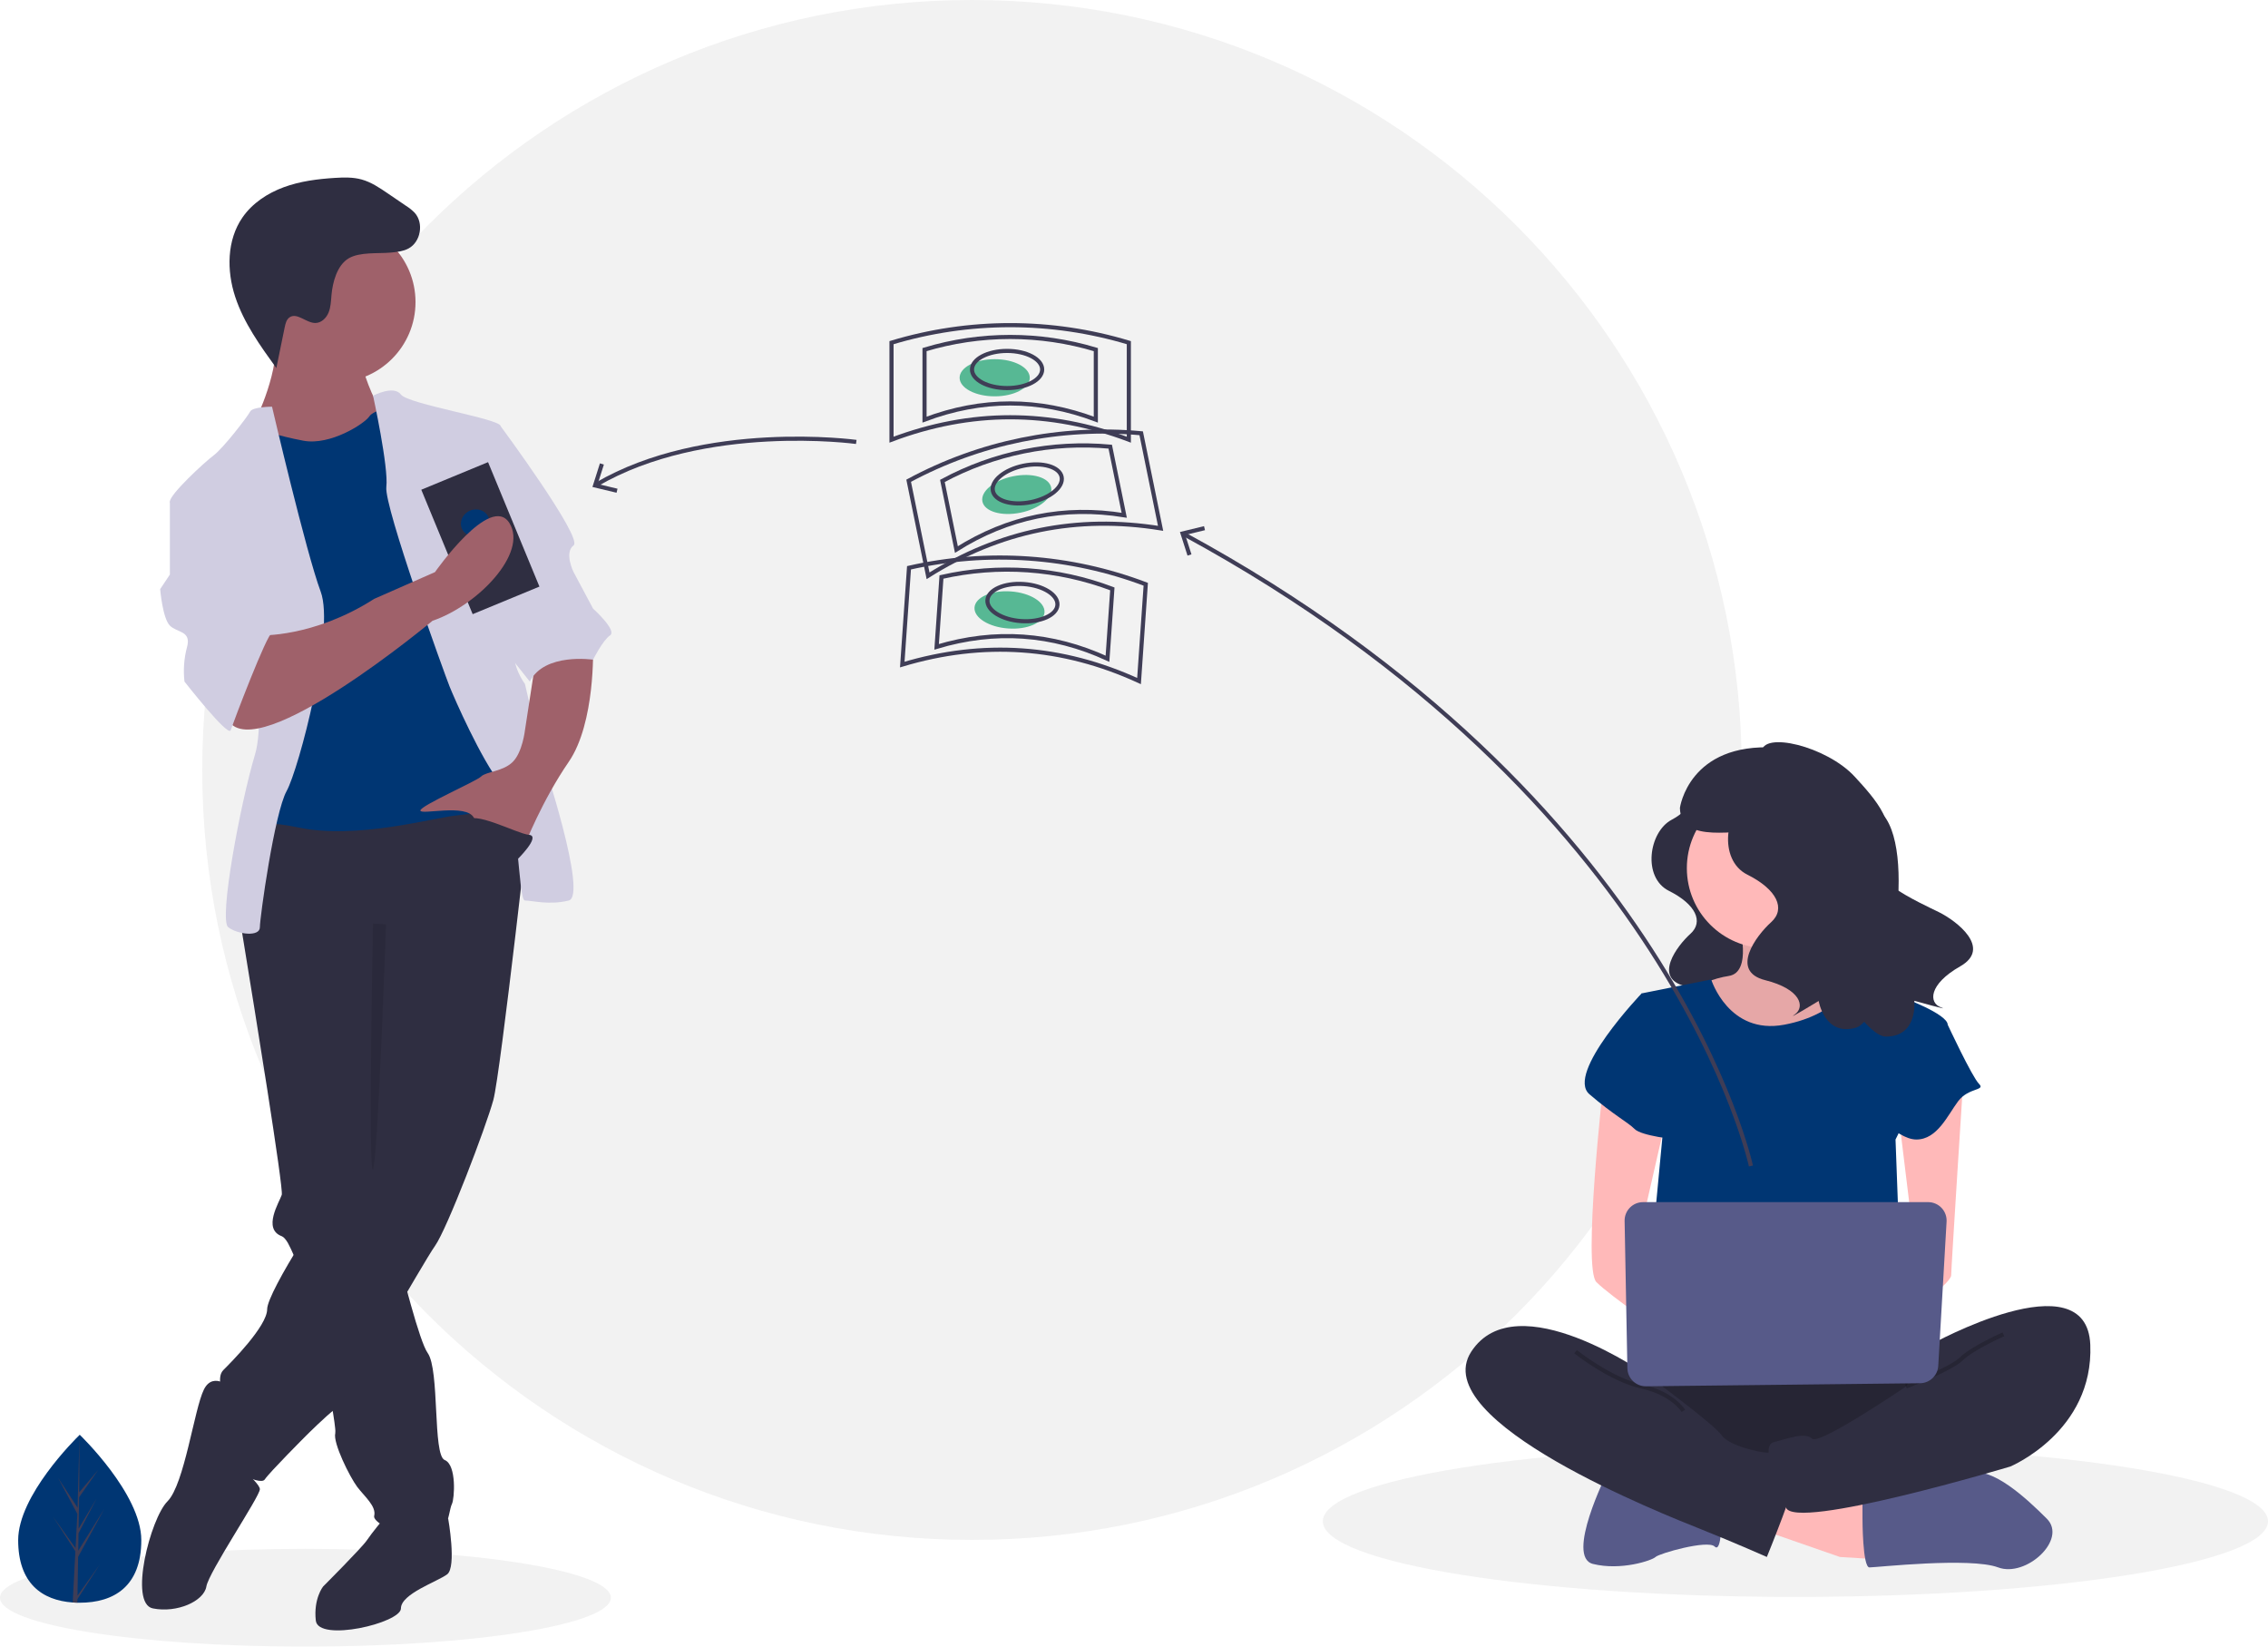
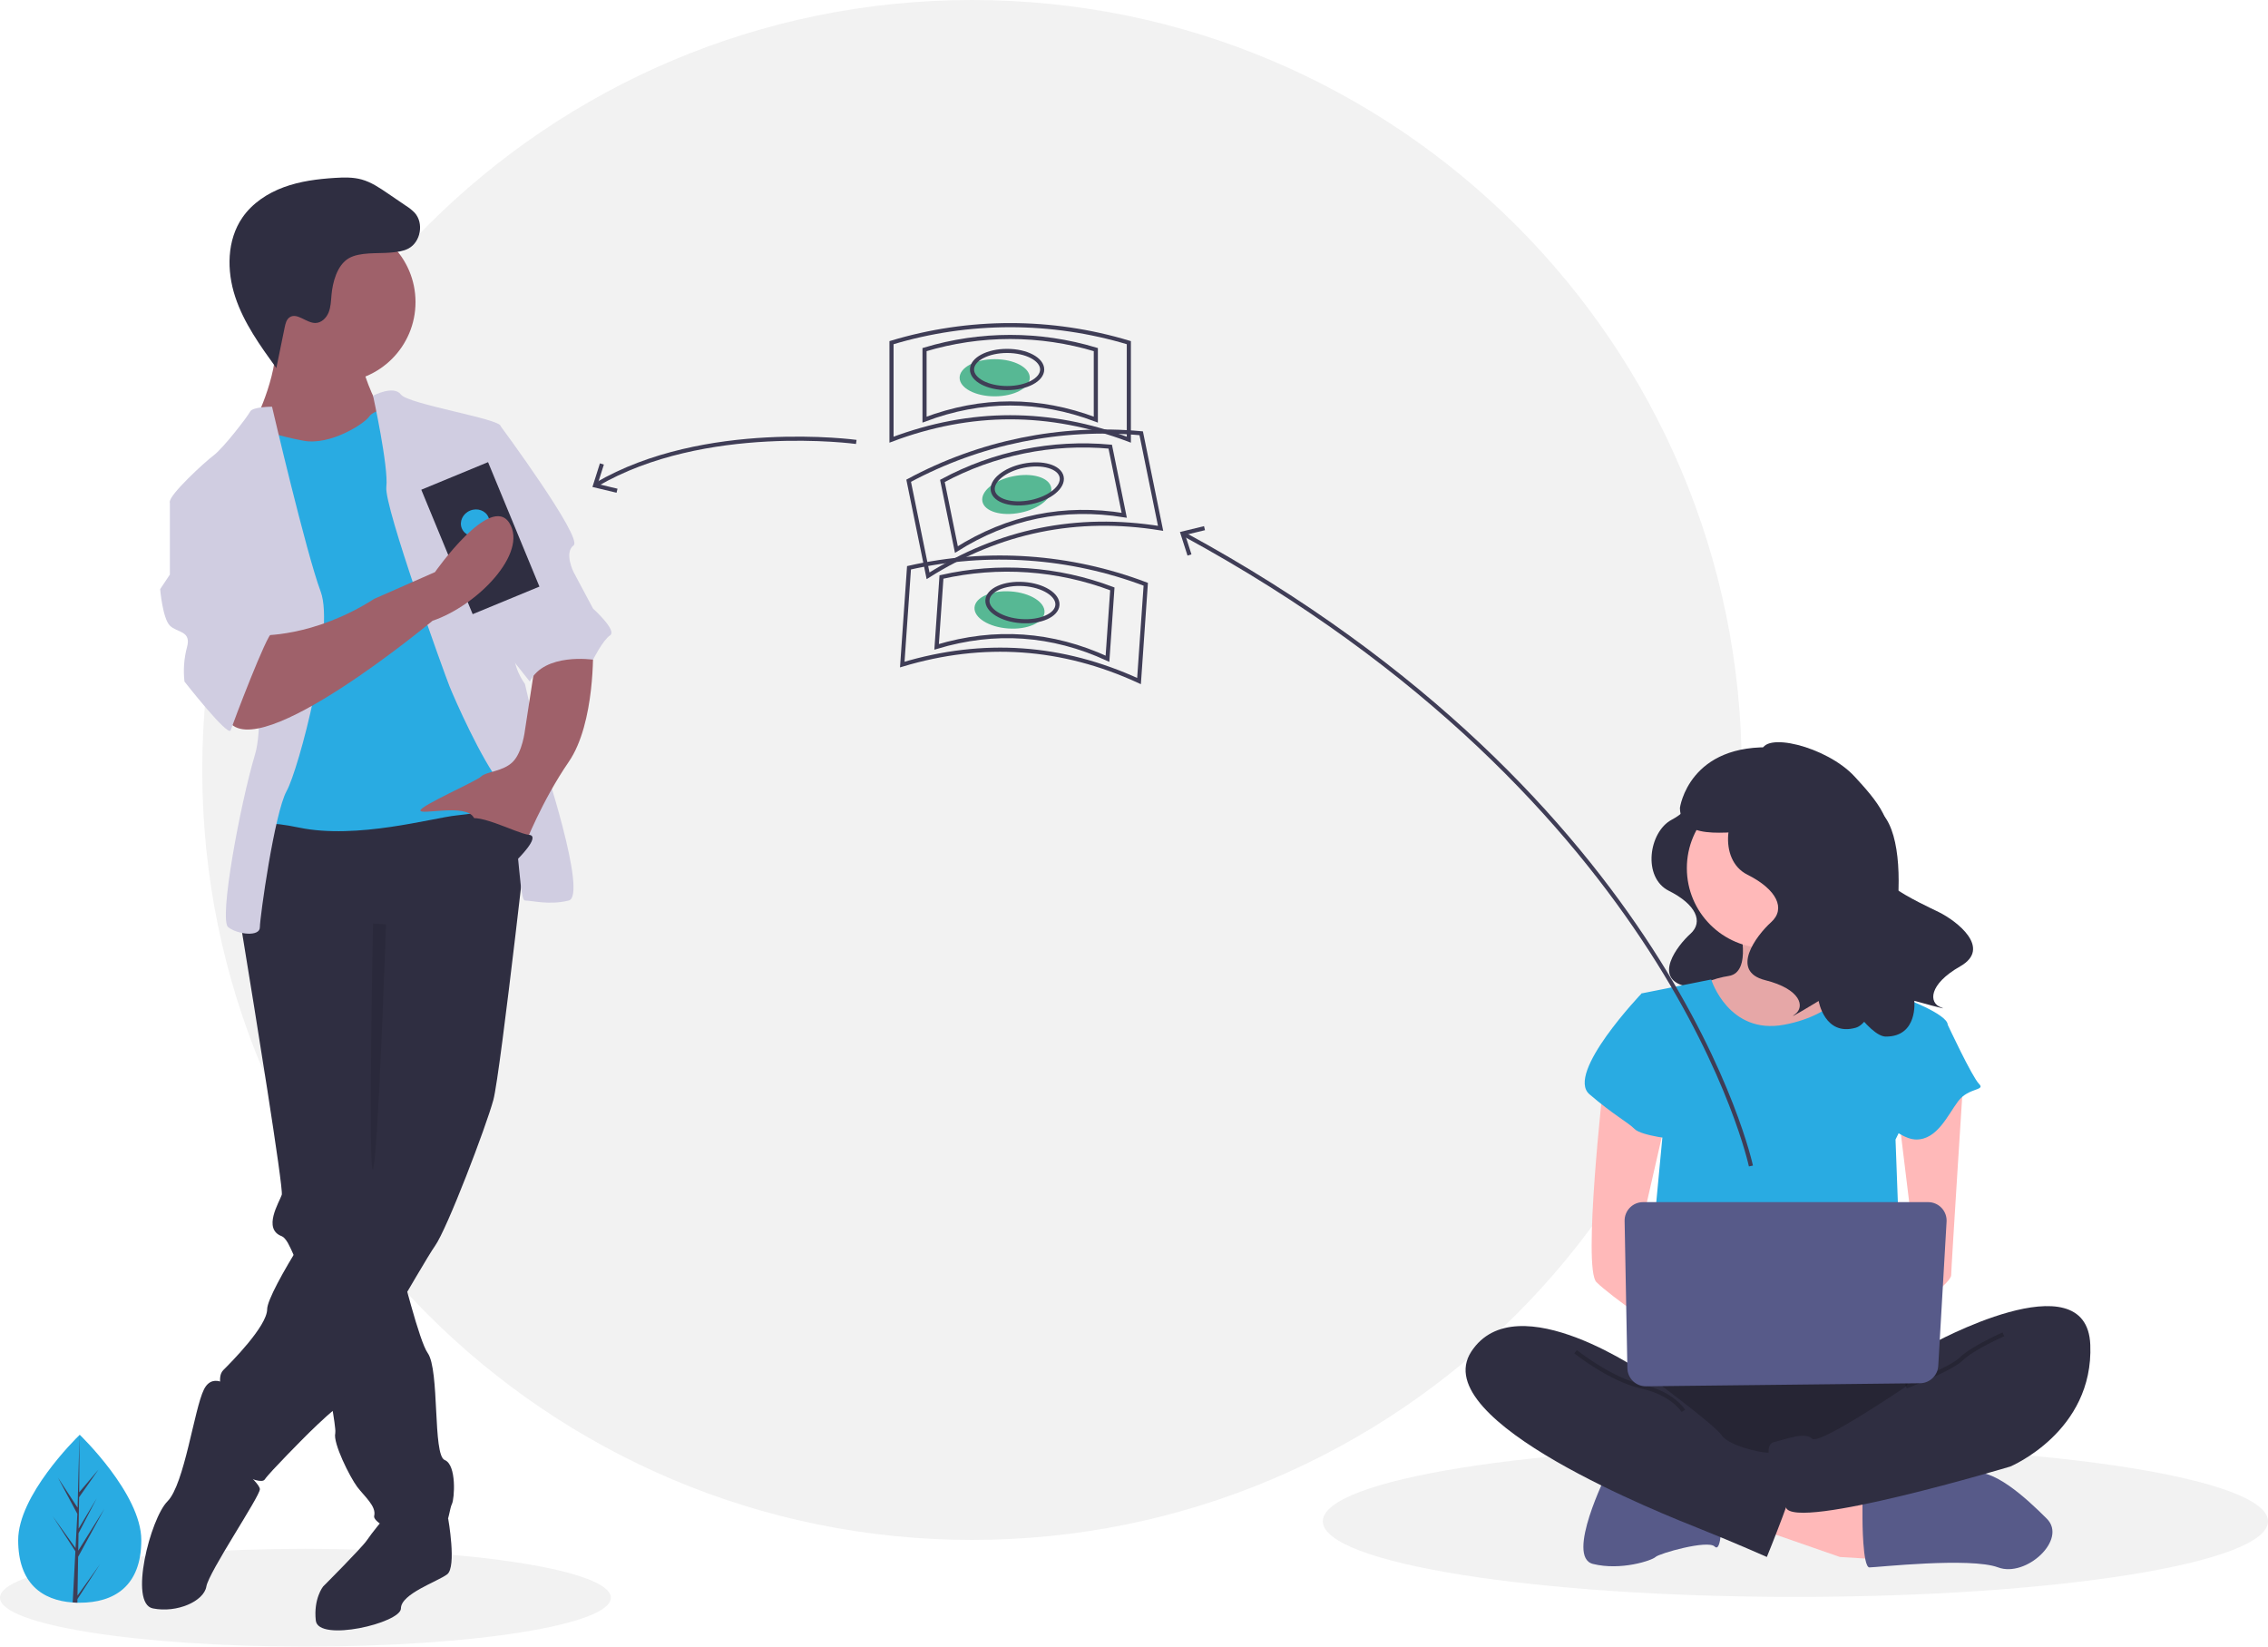
<svg xmlns="http://www.w3.org/2000/svg" data-name="Layer 1" width="1099" height="797.68" viewBox="0 0 1099 797.68">
  <circle cx="471" cy="373" r="373" fill="#f2f2f2" />
  <ellipse cx="148" cy="774" rx="148" ry="23.68" fill="#f2f2f2" />
  <ellipse cx="870" cy="736.969" rx="229" ry="36.64" fill="#f2f2f2" />
  <path d="M869.62,435.945s1.95,6.499-9.098,12.348-14.297,27.945-1.3,34.443,16.897,14.947,10.398,20.796-18.197,21.446-2.6,25.345,17.547,11.698,12.998,14.947,10.398-5.849,10.398-5.849,2.6,15.597,16.247,11.698,51.99-77.985,32.494-88.383S869.62,435.945,869.62,435.945Z" transform="translate(-50.5 -51.15983)" fill="#2f2e41" />
  <path d="M893.175,498.697s6.741,23.594-5.056,25.279a46.052,46.052,0,0,0-20.224,8.426l21.909,28.65h40.447l25.279-25.279s-33.706-25.279-26.965-40.447S893.175,498.697,893.175,498.697Z" transform="translate(-50.5 -51.15983)" fill="#ffb9b9" />
  <path d="M893.175,498.697s6.741,23.594-5.056,25.279a46.052,46.052,0,0,0-20.224,8.426l21.909,28.65h40.447l25.279-25.279s-33.706-25.279-26.965-40.447S893.175,498.697,893.175,498.697Z" transform="translate(-50.5 -51.15983)" opacity="0.1" />
  <polygon points="852.787 740.779 891.549 754.261 918.513 755.946 916.828 732.352 861.213 715.904 852.787 740.779" fill="#ffb9b9" />
  <path d="M953.003,786.882s0,23.594,3.371,23.594,48.874-5.056,62.356,0,33.706-13.482,23.594-23.594-26.606-25.279-36.897-21.909-52.424,11.797-52.424,11.797Z" transform="translate(-50.5 -51.15983)" fill="#575a89" />
  <path d="M829.134,764.974s-20.224,40.447-6.741,43.818,28.65-1.685,30.335-3.371,25.279-8.426,28.65-5.056,3.371-13.482,3.371-13.482Z" transform="translate(-50.5 -51.15983)" fill="#575a89" />
  <path d="M845.987,709.359s-32.021,43.818-8.426,55.615,136.509,11.797,144.936,0,11.797-48.874,0-52.244S845.987,709.359,845.987,709.359Z" transform="translate(-50.5 -51.15983)" fill="#2f2e41" />
  <path d="M845.987,709.359s-32.021,43.818-8.426,55.615,136.509,11.797,144.936,0,11.797-48.874,0-52.244S845.987,709.359,845.987,709.359Z" transform="translate(-50.5 -51.15983)" opacity="0.2" />
  <circle cx="856.157" cy="420.572" r="38.762" fill="#ffb9b9" />
-   <path d="M845.987,532.403l33.706-6.741s8.426,26.965,35.391,21.909,33.706-21.909,33.706-21.909,20.224,8.426,21.909,8.426,23.594,8.426,23.594,13.482-25.279,55.615-25.279,55.615l3.371,91.006-124.712-3.371,8.426-89.321Z" transform="translate(-50.5 -51.15983)" fill="#003673" />
+   <path d="M845.987,532.403l33.706-6.741s8.426,26.965,35.391,21.909,33.706-21.909,33.706-21.909,20.224,8.426,21.909,8.426,23.594,8.426,23.594,13.482-25.279,55.615-25.279,55.615l3.371,91.006-124.712-3.371,8.426-89.321Z" transform="translate(-50.5 -51.15983)" fill="#29abe2 " />
  <path d="M827.449,576.22s-10.112,89.321-3.371,96.062,33.706,25.279,33.706,25.279V677.338l-13.482-25.279,13.482-58.985Z" transform="translate(-50.5 -51.15983)" fill="#ffb9b9" />
  <path d="M1001.877,573.692s-5.899,91.849-5.899,95.219-15.168,15.168-20.224,15.168-8.426-8.426-8.426-8.426l11.797-13.482-8.426-69.097Z" transform="translate(-50.5 -51.15983)" fill="#ffb9b9" />
  <path d="M985.866,702.618s75.838-42.132,77.524,0-38.762,58.985-38.762,58.985-104.488,31.332-108.702,19.879-12.64-29.991-5.899-31.676,15.168-5.056,18.538-1.685,45.503-25.279,45.503-25.279Z" transform="translate(-50.5 -51.15983)" fill="#2f2e41" />
  <path d="M1021.258,697.562s-15.168,6.741-20.224,11.797-26.965,13.482-26.965,13.482" transform="translate(-50.5 -51.15983)" fill="none" stroke="#000" stroke-miterlimit="10" stroke-width="2" opacity="0.2" />
-   <path d="M856.099,535.773l-10.112-3.371s-37.077,38.762-25.279,48.874,18.538,13.482,21.909,16.853,20.224,5.056,20.224,5.056Z" transform="translate(-50.5 -51.15983)" fill="#003673" />
-   <path d="M979.125,544.2l15.168,3.371s11.797,25.279,15.168,28.65-5.056,1.685-10.112,8.426-10.112,18.538-20.224,18.538-23.594-16.853-23.594-16.853Z" transform="translate(-50.5 -51.15983)" fill="#003673" />
+   <path d="M856.099,535.773l-10.112-3.371s-37.077,38.762-25.279,48.874,18.538,13.482,21.909,16.853,20.224,5.056,20.224,5.056Z" transform="translate(-50.5 -51.15983)" fill="#29abe2 " />
+   <path d="M979.125,544.2l15.168,3.371s11.797,25.279,15.168,28.65-5.056,1.685-10.112,8.426-10.112,18.538-20.224,18.538-23.594-16.853-23.594-16.853Z" transform="translate(-50.5 -51.15983)" fill="#29abe2 " />
  <path d="M849.357,717.785s-64.041-45.503-85.95-11.797,94.377,79.209,111.23,85.95,32.021,13.482,32.021,13.482,15.168-37.077,15.168-43.818-11.797-6.741-15.168-6.741-18.538-3.371-21.909-8.426S849.357,717.785,849.357,717.785Z" transform="translate(-50.5 -51.15983)" fill="#2f2e41" />
  <path d="M813.966,705.988s16.853,13.482,32.021,16.853,20.224,11.797,20.224,11.797" transform="translate(-50.5 -51.15983)" fill="none" stroke="#000" stroke-miterlimit="10" stroke-width="2" opacity="0.2" />
  <path d="M837.732,642.622l1.346,71.356a8.933,8.933,0,0,0,9.032,8.764l132.79-1.492a8.933,8.933,0,0,0,8.818-8.418l4.031-69.864a8.933,8.933,0,0,0-8.918-9.447H846.663A8.933,8.933,0,0,0,837.732,642.622Z" transform="translate(-50.5 -51.15983)" fill="#575a89" />
  <path d="M908.728,423.04s2.16,7.199-10.079,13.679-15.839,30.957-1.44,38.157,18.718,16.558,11.519,23.038-20.158,23.758-2.88,28.077,19.438,12.959,14.399,16.558,11.519-6.479,11.519-6.479,2.88,17.278,17.998,12.959,30.203-82.84,13.35-103.064C947.445,427.16,908.728,423.04,908.728,423.04Z" transform="translate(-50.5 -51.15983)" fill="#2f2e41" />
  <path d="M904.13,415.629c.003-10.547,31.559-2.969,45.088,11.758,9.369,10.198,23.599,25.54,11.674,36.355s20.439,24.992,29.119,29.29,25.817,17.443,10.343,26.261-15.224,17.72-9.401,19.827-12.839-3.134-12.839-3.134,1.885,17.415-13.838,17.332-60.832-86.494-50.056-110.513C924.24,420.473,904.13,415.629,904.13,415.629Z" transform="translate(-50.5 -51.15983)" fill="#2f2e41" />
  <path d="M910.965,413.318c-42.198-2.541-46.433,29.223-46.433,29.223.292,18.382,29.483,9.425,37.59,12.165,9.781-7.036,28.636-20.35,42.12-29.851A63.774,63.774,0,0,0,910.965,413.318Z" transform="translate(-50.5 -51.15983)" fill="#2f2e41" />
  <path d="M898.942,616.008S861.09,438.609,624.169,309.92" transform="translate(-50.5 -51.15983)" fill="none" stroke="#3f3d56" stroke-miterlimit="10" stroke-width="2" />
  <polygon points="583.431 254.891 583.905 256.836 574.322 259.16 577.341 268.549 575.435 269.16 571.76 257.724 583.431 254.891" fill="#3f3d56" />
-   <path d="M118.973,797.271c0,22.469-13.356,30.314-29.834,30.314q-.573,0-1.143-.013c-.763-.016-1.52-.053-2.267-.104-14.871-1.052-26.424-9.301-26.424-30.197,0-21.625,27.634-48.912,29.71-50.932l.004-.004c.08-.078.12-.116.12-.116S118.973,774.803,118.973,797.271Z" transform="translate(-50.5 -51.15983)" fill="#003673" />
+   <path d="M118.973,797.271c0,22.469-13.356,30.314-29.834,30.314q-.573,0-1.143-.013c-.763-.016-1.52-.053-2.267-.104-14.871-1.052-26.424-9.301-26.424-30.197,0-21.625,27.634-48.912,29.71-50.932l.004-.004c.08-.078.12-.116.12-.116S118.973,774.803,118.973,797.271Z" transform="translate(-50.5 -51.15983)" fill="#29abe2 " />
  <path d="M88.052,824.148,98.964,808.901,88.025,825.822l-.029,1.75c-.763-.016-1.52-.053-2.267-.104l1.176-22.479-.009-.175.02-.033.111-2.123L76.061,785.696,87.062,801.067l.025.451.889-16.985-9.388-17.528,9.503,14.547.925-35.212.004-.12v.116L88.865,774.103l9.347-11.008L88.827,776.495l-.247,15.207,8.727-14.594-8.763,16.832-.138,8.454,12.669-20.313-12.717,23.263Z" transform="translate(-50.5 -51.15983)" fill="#3f3d56" />
  <path d="M261.273,791.45l6.382-4.741s4.224,23.597-.489,27.132-22.391,9.428-22.391,16.498-40.068,16.498-41.246,5.892,3.535-16.498,3.535-16.498,18.855-18.855,21.212-22.391,8.249-10.606,8.249-10.606Z" transform="translate(-50.5 -51.15983)" fill="#2f2e41" />
  <path d="M166.996,498.014s.177,1.037.483,2.934c.283,1.685.672,4.066,1.143,7,4.95,30.204,19.386,119.119,18.408,122.053-1.178,3.535-9.428,16.498,0,20.034.907.342,1.886,1.449,2.934,3.194a68.494,68.494,0,0,1,4.985,11.761c5.621,16.31,11.632,42.413,15.108,60.49,1.52,7.943,2.557,14.33,2.864,17.677a9.612,9.612,0,0,1,.035,2.333c-1.178,4.714,7.071,21.212,10.606,25.926s9.428,9.428,8.249,14.142,29.462,17.677,32.997,9.428,3.535-12.963,4.714-15.32,2.357-18.855-3.535-21.212-2.357-43.603-8.249-51.852c-1.968-2.746-4.973-12.044-8.12-23.227-1.237-4.384-2.487-9.051-3.712-13.729-4.973-19.174-9.38-38.465-9.38-38.465L237.704,493.3l-64.815-8.249-1.662,3.665-3.312,7.271Z" transform="translate(-50.5 -51.15983)" fill="#2f2e41" />
  <path d="M163.461,724.278s-9.428-9.428-14.142,0-9.428,45.96-17.677,54.209-18.855,49.495-7.071,51.852,24.748-3.535,25.926-10.606S176.424,776.13,176.424,772.595s-16.498-16.498-16.498-16.498Z" transform="translate(-50.5 -51.15983)" fill="#2f2e41" />
  <path d="M308.412,433.198s-15.32,137.88-18.855,150.843-22.391,62.458-28.283,70.708-43.603,75.422-48.317,78.957-14.142,12.963-14.142,12.963-17.677,17.677-20.034,21.212-22.391-7.071-23.569-14.142,1.178-18.855,2.357-23.569-2.357-11.785,1.178-15.32,21.212-21.212,21.212-29.462,30.64-56.566,42.425-67.172,9.428-28.283,9.428-28.283V518.047l-64.815-20.034s3.535-56.566,11.785-56.566S295.449,422.592,308.412,433.198Z" transform="translate(-50.5 -51.15983)" fill="#2f2e41" />
  <circle cx="162.456" cy="146.346" r="38.889" fill="#9f616a" />
  <path d="M225.919,228.146s4.714,17.677,10.606,22.391-15.32,24.748-15.32,24.748l-40.068,2.357-7.071-22.391s12.963-25.926,9.428-42.425S225.919,228.146,225.919,228.146Z" transform="translate(-50.5 -51.15983)" fill="#9f616a" />
-   <path d="M242.418,248.18s-10.606,1.178-12.963,4.714-18.855,14.142-31.818,11.785-21.212-5.892-23.569-4.714-7.071,25.926-7.071,25.926l12.963,37.711-2.357,103.705-3.535,28.283s-7.071-9.428,21.212-3.535,64.815-4.714,76.6-5.892,31.818-4.714,32.997-11.785-3.535-32.997-3.535-32.997l-18.855-78.957-11.785-42.425Z" transform="translate(-50.5 -51.15983)" fill="#003673" />
+   <path d="M242.418,248.18s-10.606,1.178-12.963,4.714-18.855,14.142-31.818,11.785-21.212-5.892-23.569-4.714-7.071,25.926-7.071,25.926l12.963,37.711-2.357,103.705-3.535,28.283s-7.071-9.428,21.212-3.535,64.815-4.714,76.6-5.892,31.818-4.714,32.997-11.785-3.535-32.997-3.535-32.997l-18.855-78.957-11.785-42.425Z" transform="translate(-50.5 -51.15983)" fill="#29abe2 " />
  <path d="M231.271,242.861s9.968-5.287,13.504-.573,48.317,11.785,48.317,15.32,9.428,98.991,7.071,107.24,4.714,17.677,4.714,17.677l8.249,35.354s22.391,67.172,12.963,69.529-17.677,0-21.212,0-2.357-44.782-11.785-56.566-22.391-41.246-24.748-47.138-31.818-87.206-30.64-96.634S231.271,242.861,231.271,242.861Z" transform="translate(-50.5 -51.15983)" fill="#d0cde1" />
  <path d="M182.316,248.18s-9.428,0-10.606,2.357S158.747,268.214,154.033,271.749,132.821,290.604,132.821,294.14s34.175,29.462,34.175,29.462,14.142,69.529,7.071,93.098-17.677,80.135-12.963,83.671,15.32,4.714,15.32,0,7.071-55.388,12.963-65.994,23.569-77.778,16.498-96.634S182.316,248.18,182.316,248.18Z" transform="translate(-50.5 -51.15983)" fill="#d0cde1" />
  <path d="M337.873,364.847s1.178,36.532-11.785,55.388-21.212,40.068-21.212,40.068-21.212-5.892-24.748-12.963-25.926-1.178-25.926-3.535,27.105-14.142,29.462-16.498,10.606-2.357,15.32-7.071,5.892-15.32,5.892-15.32l4.714-30.64Z" transform="translate(-50.5 -51.15983)" fill="#9f616a" />
  <path d="M239.741,173.528c2.992-.272,6.077-.571,8.721-1.997,5.925-3.195,7.496-12.294,2.986-17.291a22.344,22.344,0,0,0-4.143-3.331l-8.958-6.097c-3.962-2.697-8.017-5.437-12.638-6.709-4.179-1.15-8.594-1.032-12.92-.763-8.399.522-16.849,1.6-24.749,4.5s-15.268,7.751-20.052,14.673c-7.585,10.974-7.689,25.775-3.511,38.444s12.112,23.701,19.931,34.51l4.057-19.795c.361-1.763.829-3.695,2.295-4.739,3.645-2.593,8.103,2.731,12.576,2.697,2.874-.022,5.287-2.386,6.376-5.046s1.161-5.605,1.413-8.468c.534-6.064,2.653-14.502,8.396-17.847C224.872,173.153,233.726,174.074,239.741,173.528Z" transform="translate(-50.5 -51.15983)" fill="#2f2e41" />
  <path d="M237.56,498.965s-3.98,115.127-6.337,118.663,0-119.025,0-119.025Z" transform="translate(-50.5 -51.15983)" opacity="0.1" />
  <path d="M283.664,257.607h9.428s40.068,54.209,35.354,57.745,0,12.963,0,12.963l9.428,17.677s11.785,10.606,8.249,12.963-8.249,11.785-8.249,11.785-23.569-3.535-30.64,10.606L291.949,362.05Z" transform="translate(-50.5 -51.15983)" fill="#d0cde1" />
  <rect x="265.768" y="279.254" width="35" height="65.224" transform="translate(-148.0884 80.56853) rotate(-22.43787)" fill="#2f2e41" />
-   <ellipse cx="280.75" cy="304.458" rx="7" ry="6.431" transform="translate(-145.4514 79.04643) rotate(-22.43785)" fill="#003673" />
+   <ellipse cx="280.75" cy="304.458" rx="7" ry="6.431" transform="translate(-145.4514 79.04643) rotate(-22.43785)" fill="#29abe2 " />
  <path d="M260.095,351.884s-84.849,70.708-98.991,48.317,15.32-41.246,15.32-41.246,25.926,1.178,55.388-17.677l29.462-12.963s26.896-38.399,36.061-23.777S281.69,344.608,260.095,351.884Z" transform="translate(-50.5 -51.15983)" fill="#9f616a" />
  <path d="M145.784,289.426,132.821,294.14v35.354l-4.714,7.071s1.178,14.142,4.714,17.677,10.606,2.357,8.249,10.606a44.667,44.667,0,0,0-1.178,16.498s21.212,27.105,22.391,23.569,17.677-47.138,20.034-47.138-23.569-68.351-23.569-68.351Z" transform="translate(-50.5 -51.15983)" fill="#d0cde1" />
  <path d="M300.752,467.963s12.185-11.785,6.093-12.374-27.305-12.374-30.84-6.482S300.752,467.963,300.752,467.963Z" transform="translate(-50.5 -51.15983)" fill="#2f2e41" />
  <ellipse cx="482" cy="183" rx="17" ry="9" fill="#57b894" />
  <path d="M597.5,264.16q-57.5-21.717-115,0v-47a199.038,199.038,0,0,1,115,0Z" transform="translate(-50.5 -51.15983)" fill="none" stroke="#3f3d56" stroke-miterlimit="10" stroke-width="2" />
  <path d="M581.5,254.44q-41.5-15.674-83,0V220.519a143.653,143.653,0,0,1,83,0Z" transform="translate(-50.5 -51.15983)" fill="none" stroke="#3f3d56" stroke-miterlimit="10" stroke-width="2" />
  <ellipse cx="488" cy="179" rx="17" ry="9" fill="none" stroke="#3f3d56" stroke-miterlimit="10" stroke-width="2" />
  <ellipse cx="543.2" cy="290.706" rx="17" ry="9" transform="translate(-97.66163 63.33821) rotate(-11.53546)" fill="#57b894" />
  <path d="M612.886,307.101q-60.681-9.779-112.677,22.997l-9.399-46.051a199.038,199.038,0,0,1,112.677-22.997Z" transform="translate(-50.5 -51.15983)" fill="none" stroke="#3f3d56" stroke-miterlimit="10" stroke-width="2" />
  <path d="M595.266,300.777q-43.796-7.058-81.323,16.598L507.159,284.139a143.653,143.653,0,0,1,81.323-16.598Z" transform="translate(-50.5 -51.15983)" fill="none" stroke="#3f3d56" stroke-miterlimit="10" stroke-width="2" />
  <ellipse cx="548.279" cy="285.587" rx="17" ry="9" transform="translate(-96.53536 64.25047) rotate(-11.53546)" fill="none" stroke="#3f3d56" stroke-miterlimit="10" stroke-width="2" />
  <ellipse cx="539.675" cy="346.645" rx="9" ry="17" transform="translate(105.9025 809.7943) rotate(-86.0194)" fill="#57b894" />
  <path d="M602.435,381.085q-55.854-25.656-114.723-7.983l3.263-46.887a199.038,199.038,0,0,1,114.723,7.983Z" transform="translate(-50.5 -51.15983)" fill="none" stroke="#3f3d56" stroke-miterlimit="10" stroke-width="2" />
  <path d="M587.149,370.278Q546.837,351.761,504.349,364.516l2.355-33.84a143.653,143.653,0,0,1,82.8,5.762Z" transform="translate(-50.5 -51.15983)" fill="none" stroke="#3f3d56" stroke-miterlimit="10" stroke-width="2" />
  <ellipse cx="545.938" cy="343.071" rx="9" ry="17" transform="translate(115.2961 812.7167) rotate(-86.0194)" fill="none" stroke="#3f3d56" stroke-miterlimit="10" stroke-width="2" />
  <path d="M465.422,265.251s-73.496-10.055-125.982,20.704" transform="translate(-50.5 -51.15983)" fill="none" stroke="#3f3d56" stroke-miterlimit="10" stroke-width="2" />
  <polygon points="290.708 224.459 292.617 225.063 289.633 234.462 299.227 236.751 298.76 238.698 287.077 235.907 290.708 224.459" fill="#3f3d56" />
</svg>
